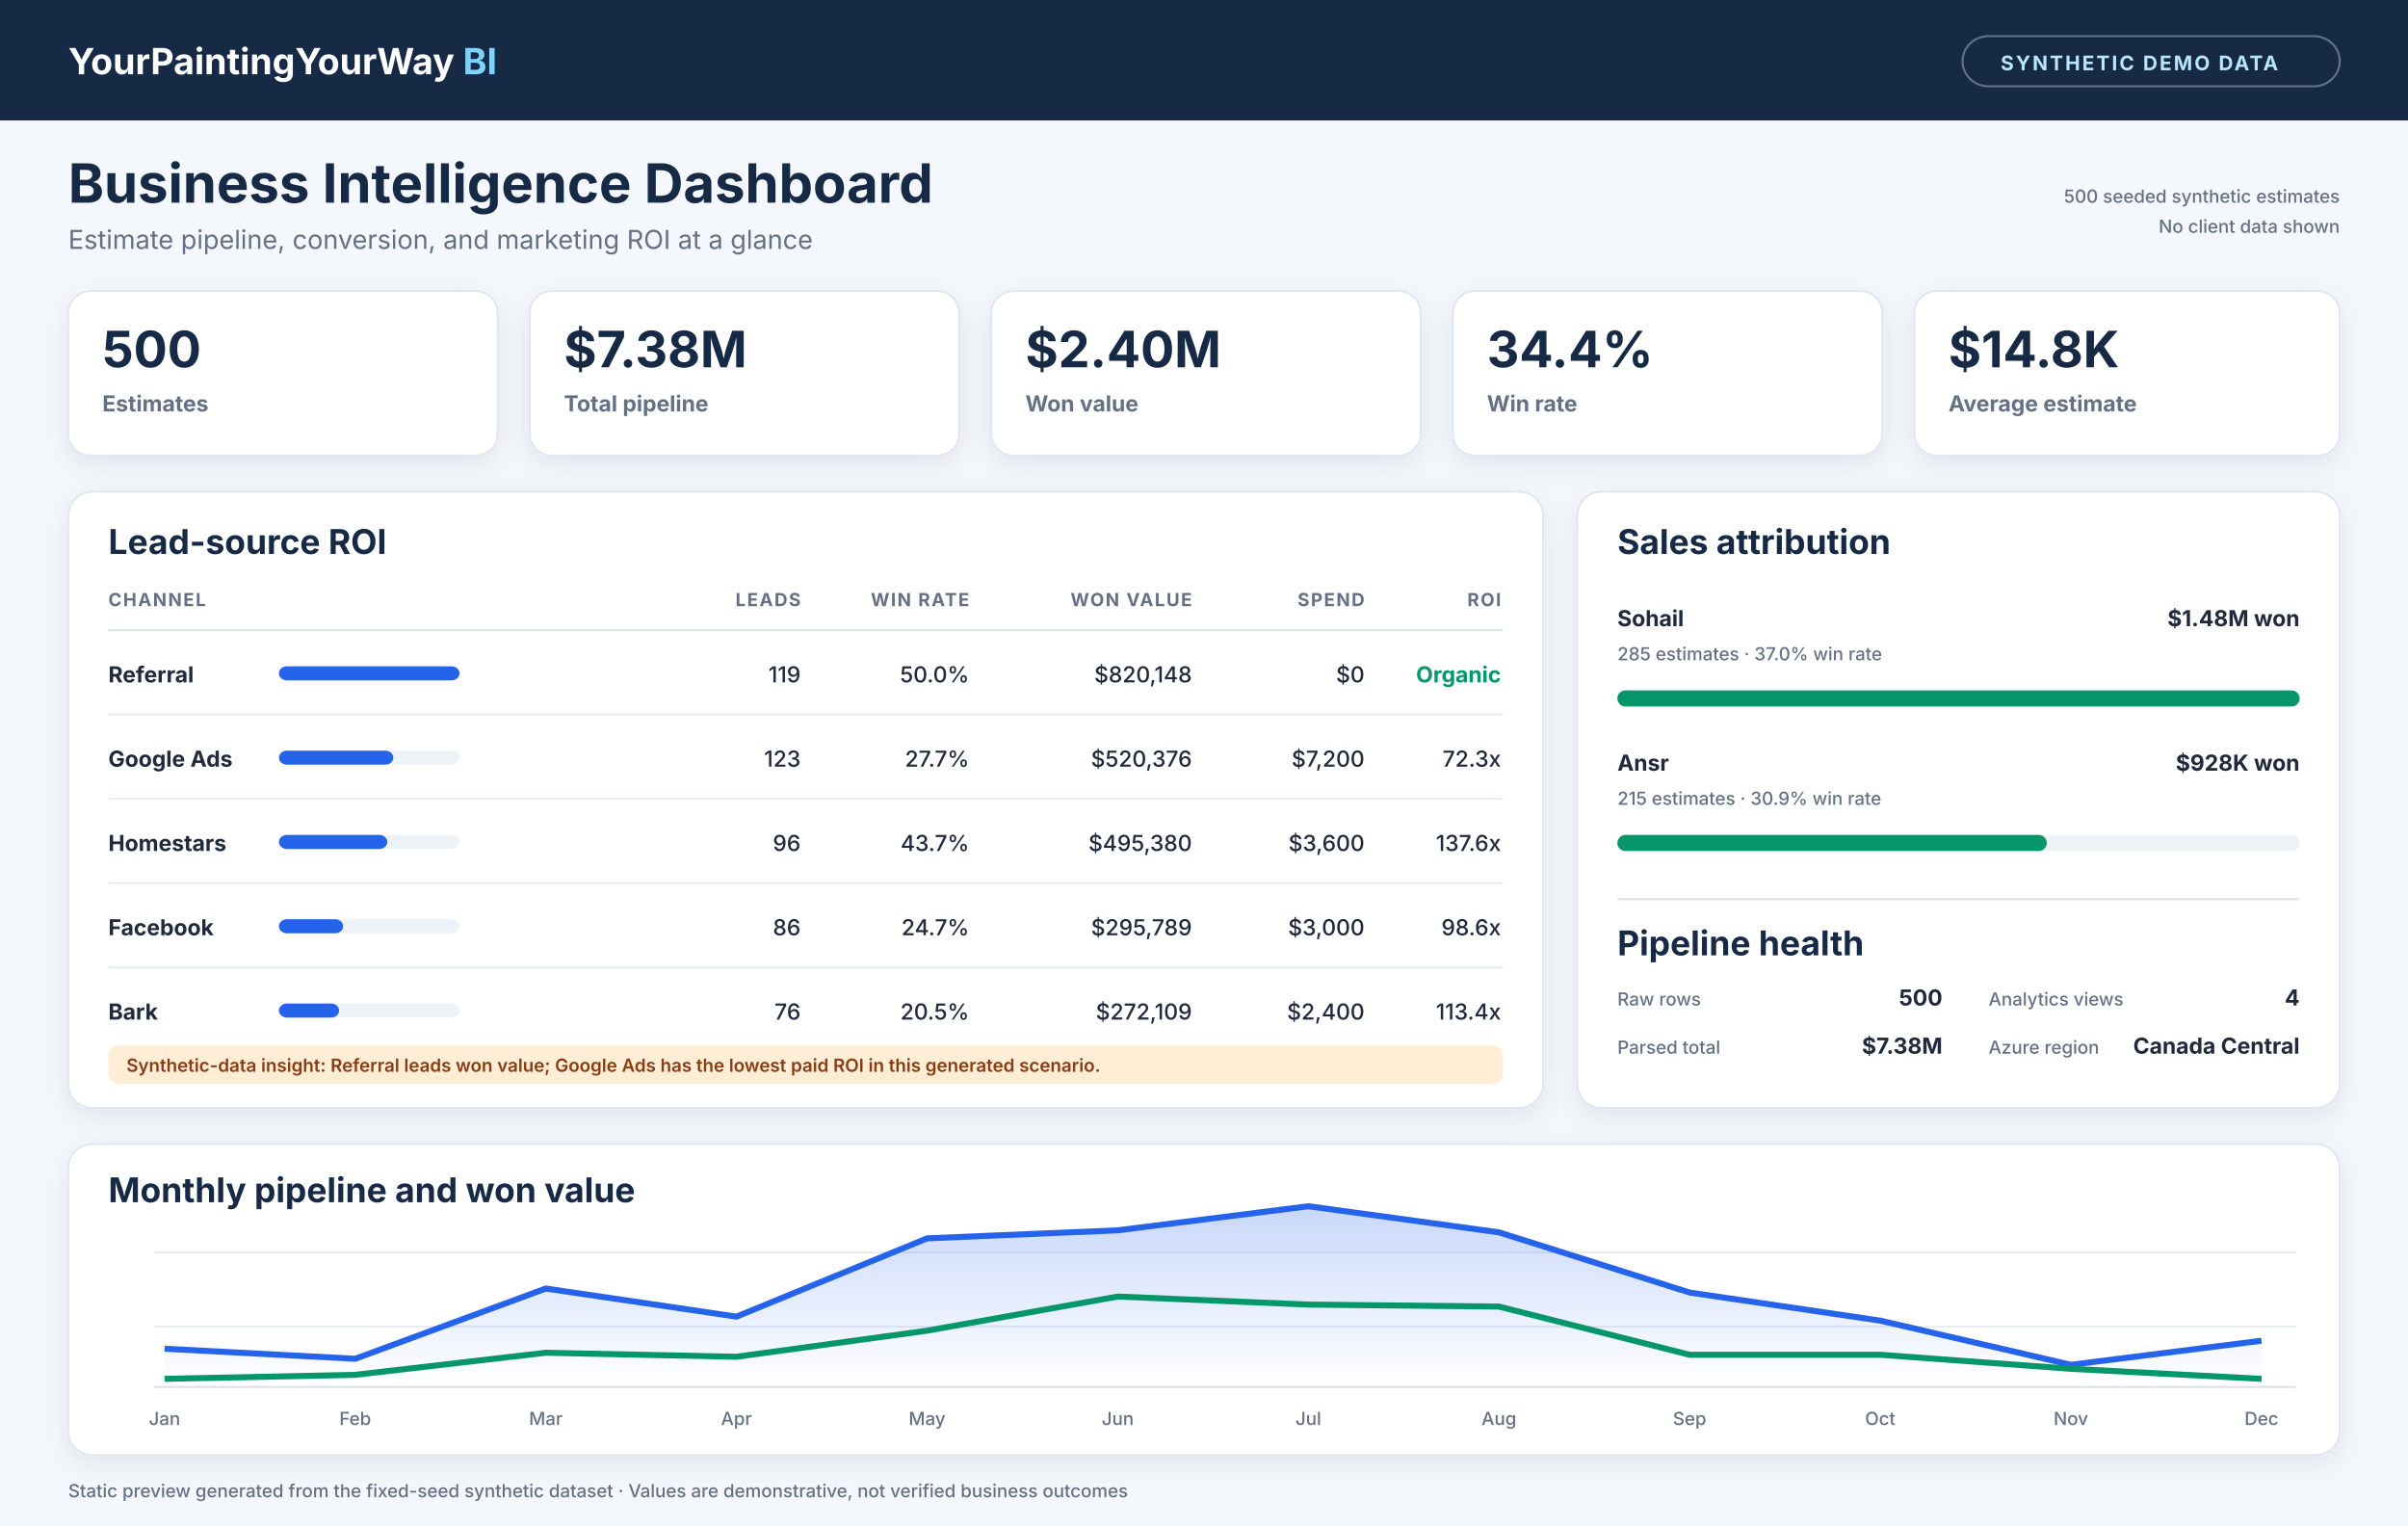
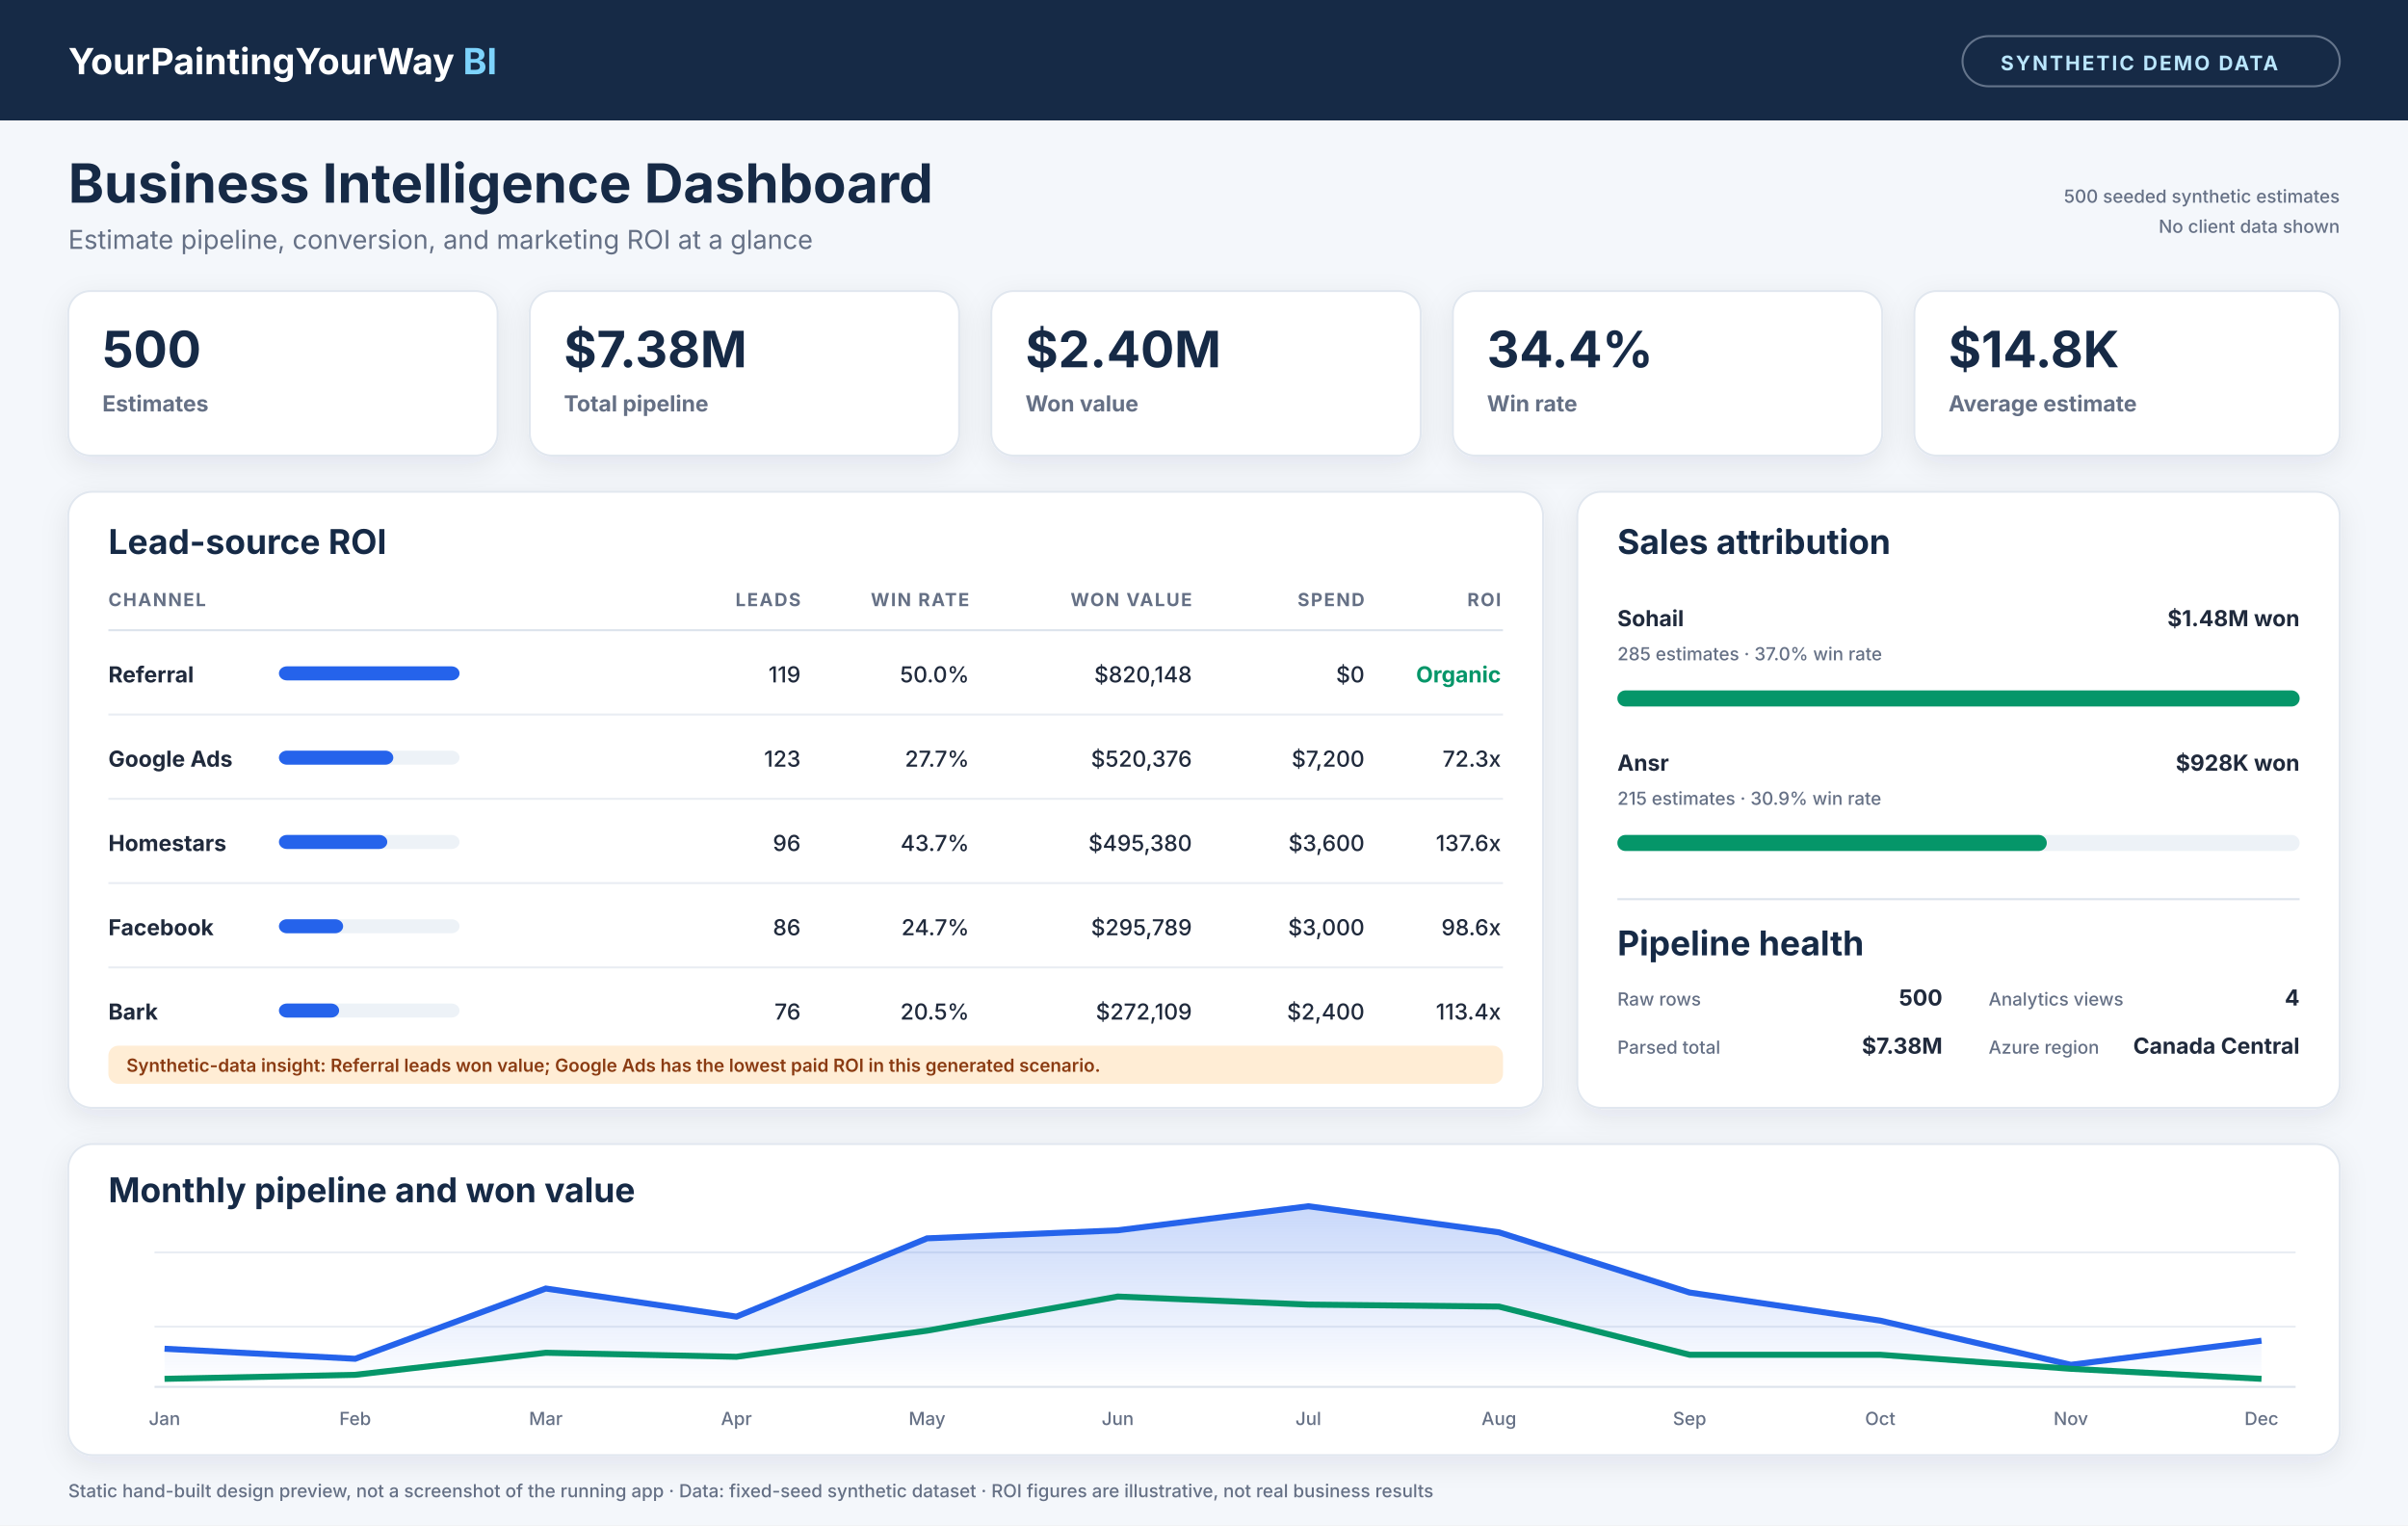
<svg xmlns="http://www.w3.org/2000/svg" width="1200" height="760" viewBox="0 0 1200 760" role="img" aria-labelledby="title desc">
  <defs>
    <linearGradient id="pipelineArea" x1="0" y1="0" x2="0" y2="1">
      <stop offset="0" stop-color="#2563eb" stop-opacity=".25" />
      <stop offset="1" stop-color="#2563eb" stop-opacity="0" />
    </linearGradient>
    <filter id="shadow" x="-20%" y="-20%" width="140%" height="150%">
      <feDropShadow dx="0" dy="4" stdDeviation="7" flood-color="#162a46" flood-opacity=".08" />
    </filter>
    <style>
      .bg{fill:#f4f7fb}.nav{fill:#162a46}.panel{fill:#fff;stroke:#e1e7ef;stroke-width:1;filter:url(#shadow)}
      .h1{font:700 27px Inter,Segoe UI,sans-serif;fill:#162a46}.h2{font:700 17px Inter,Segoe UI,sans-serif;fill:#162a46}
      .brand{font:700 18px Inter,Segoe UI,sans-serif;fill:#fff}.tag{font:700 10px Inter,Segoe UI,sans-serif;fill:#bae6fd;letter-spacing:1px}
      .sub{font:400 13px Inter,Segoe UI,sans-serif;fill:#657085}.kpi{font:750 25px Inter,Segoe UI,sans-serif;fill:#162a46}
      .label{font:650 11px Inter,Segoe UI,sans-serif;fill:#657085}.th{font:700 9px Inter,Segoe UI,sans-serif;fill:#657085;letter-spacing:.7px}
      .td{font:500 11px Inter,Segoe UI,sans-serif;fill:#202a3c}.tdb{font:700 11px Inter,Segoe UI,sans-serif;fill:#202a3c}
      .small{font:500 9px Inter,Segoe UI,sans-serif;fill:#657085}.axis{stroke:#dce3ec;stroke-width:1}.grid{stroke:#e9edf3;stroke-width:1}
      .pipe{fill:none;stroke:#2563eb;stroke-width:3}.won{fill:none;stroke:#059669;stroke-width:3}
    </style>
  </defs>
  <rect class="bg" width="1200" height="760" />
  <rect class="nav" width="1200" height="60" />
  <text class="brand" x="34" y="37">YourPaintingYourWay <tspan fill="#7dd3fc">BI</tspan>
  </text>
  <rect x="978" y="18" width="188" height="25" rx="13" fill="none" stroke="#64748b" />
  <text class="tag" x="997" y="35">SYNTHETIC DEMO DATA</text>
  <text class="h1" x="34" y="101">Business Intelligence Dashboard</text>
  <text class="sub" x="34" y="124">Estimate pipeline, conversion, and marketing ROI at a glance</text>
  <text class="small" x="1166" y="101" text-anchor="end">500 seeded synthetic estimates</text>
  <text class="small" x="1166" y="116" text-anchor="end">No client data shown</text>
  <g transform="translate(34 145)">
    <rect class="panel" width="214" height="82" rx="11" />
    <text class="kpi" x="17" y="38">500</text>
    <text class="label" x="17" y="60">Estimates</text>
  </g>
  <g transform="translate(264 145)">
    <rect class="panel" width="214" height="82" rx="11" />
    <text class="kpi" x="17" y="38">$7.38M</text>
    <text class="label" x="17" y="60">Total pipeline</text>
  </g>
  <g transform="translate(494 145)">
    <rect class="panel" width="214" height="82" rx="11" />
    <text class="kpi" x="17" y="38">$2.40M</text>
    <text class="label" x="17" y="60">Won value</text>
  </g>
  <g transform="translate(724 145)">
    <rect class="panel" width="214" height="82" rx="11" />
    <text class="kpi" x="17" y="38">34.4%</text>
    <text class="label" x="17" y="60">Win rate</text>
  </g>
  <g transform="translate(954 145)">
    <rect class="panel" width="212" height="82" rx="11" />
    <text class="kpi" x="17" y="38">$14.8K</text>
    <text class="label" x="17" y="60">Average estimate</text>
  </g>
  <g transform="translate(34 245)">
    <rect class="panel" width="735" height="307" rx="12" />
    <text class="h2" x="20" y="31">Lead-source ROI</text>
    <text class="th" x="20" y="57">CHANNEL</text>
    <text class="th" x="365" y="57" text-anchor="end">LEADS</text>
    <text class="th" x="449" y="57" text-anchor="end">WIN RATE</text>
    <text class="th" x="560" y="57" text-anchor="end">WON VALUE</text>
    <text class="th" x="646" y="57" text-anchor="end">SPEND</text>
    <text class="th" x="714" y="57" text-anchor="end">ROI</text>
    <line class="axis" x1="20" x2="715" y1="69" y2="69" />
    <g transform="translate(0 84)">
      <text class="tdb" x="20" y="11">Referral</text>
      <rect x="105" y="3" width="90" height="7" rx="4" fill="#edf2f7" />
      <rect x="105" y="3" width="90" height="7" rx="4" fill="#2563eb" />
      <text class="td" x="365" y="11" text-anchor="end">119</text>
      <text class="td" x="449" y="11" text-anchor="end">50.0%</text>
      <text class="td" x="560" y="11" text-anchor="end">$820,148</text>
      <text class="td" x="646" y="11" text-anchor="end">$0</text>
      <text x="714" y="11" text-anchor="end" style="font:700 11px Inter,Segoe UI,sans-serif;fill:#059669">Organic</text>
    </g>
    <line class="grid" x1="20" x2="715" y1="111" y2="111" />
    <g transform="translate(0 126)">
      <text class="tdb" x="20" y="11">Google Ads</text>
      <rect x="105" y="3" width="90" height="7" rx="4" fill="#edf2f7" />
      <rect x="105" y="3" width="57" height="7" rx="4" fill="#2563eb" />
      <text class="td" x="365" y="11" text-anchor="end">123</text>
      <text class="td" x="449" y="11" text-anchor="end">27.7%</text>
      <text class="td" x="560" y="11" text-anchor="end">$520,376</text>
      <text class="td" x="646" y="11" text-anchor="end">$7,200</text>
      <text class="td" x="714" y="11" text-anchor="end">72.3x</text>
    </g>
    <line class="grid" x1="20" x2="715" y1="153" y2="153" />
    <g transform="translate(0 168)">
      <text class="tdb" x="20" y="11">Homestars</text>
      <rect x="105" y="3" width="90" height="7" rx="4" fill="#edf2f7" />
      <rect x="105" y="3" width="54" height="7" rx="4" fill="#2563eb" />
      <text class="td" x="365" y="11" text-anchor="end">96</text>
      <text class="td" x="449" y="11" text-anchor="end">43.7%</text>
      <text class="td" x="560" y="11" text-anchor="end">$495,380</text>
      <text class="td" x="646" y="11" text-anchor="end">$3,600</text>
      <text class="td" x="714" y="11" text-anchor="end">137.6x</text>
    </g>
    <line class="grid" x1="20" x2="715" y1="195" y2="195" />
    <g transform="translate(0 210)">
      <text class="tdb" x="20" y="11">Facebook</text>
      <rect x="105" y="3" width="90" height="7" rx="4" fill="#edf2f7" />
      <rect x="105" y="3" width="32" height="7" rx="4" fill="#2563eb" />
      <text class="td" x="365" y="11" text-anchor="end">86</text>
      <text class="td" x="449" y="11" text-anchor="end">24.7%</text>
      <text class="td" x="560" y="11" text-anchor="end">$295,789</text>
      <text class="td" x="646" y="11" text-anchor="end">$3,000</text>
      <text class="td" x="714" y="11" text-anchor="end">98.6x</text>
    </g>
    <line class="grid" x1="20" x2="715" y1="237" y2="237" />
    <g transform="translate(0 252)">
      <text class="tdb" x="20" y="11">Bark</text>
      <rect x="105" y="3" width="90" height="7" rx="4" fill="#edf2f7" />
      <rect x="105" y="3" width="30" height="7" rx="4" fill="#2563eb" />
      <text class="td" x="365" y="11" text-anchor="end">76</text>
      <text class="td" x="449" y="11" text-anchor="end">20.5%</text>
      <text class="td" x="560" y="11" text-anchor="end">$272,109</text>
      <text class="td" x="646" y="11" text-anchor="end">$2,400</text>
      <text class="td" x="714" y="11" text-anchor="end">113.4x</text>
    </g>
    <rect x="20" y="276" width="695" height="19" rx="5" fill="#ffedd5" />
    <text x="29" y="289" style="font:600 9px Inter,Segoe UI,sans-serif;fill:#8a3b12">Synthetic-data insight: Referral leads won value; Google Ads has the lowest paid ROI in this generated scenario.</text>
  </g>
  <g transform="translate(786 245)">
    <rect class="panel" width="380" height="307" rx="12" />
    <text class="h2" x="20" y="31">Sales attribution</text>
    <text class="tdb" x="20" y="67">Sohail</text>
    <text class="tdb" x="360" y="67" text-anchor="end">$1.48M won</text>
    <text class="small" x="20" y="84">285 estimates · 37.0% win rate</text>
    <rect x="20" y="99" width="340" height="8" rx="4" fill="#edf2f7" />
    <rect x="20" y="99" width="340" height="8" rx="4" fill="#059669" />
    <text class="tdb" x="20" y="139">Ansr</text>
    <text class="tdb" x="360" y="139" text-anchor="end">$928K won</text>
    <text class="small" x="20" y="156">215 estimates · 30.9% win rate</text>
    <rect x="20" y="171" width="340" height="8" rx="4" fill="#edf2f7" />
    <rect x="20" y="171" width="214" height="8" rx="4" fill="#059669" />
    <line class="axis" x1="20" x2="360" y1="203" y2="203" />
    <text class="h2" x="20" y="231">Pipeline health</text>
    <text class="small" x="20" y="256">Raw rows</text>
    <text class="tdb" x="182" y="256" text-anchor="end">500</text>
    <text class="small" x="205" y="256">Analytics views</text>
    <text class="tdb" x="360" y="256" text-anchor="end">4</text>
    <text class="small" x="20" y="280">Parsed total</text>
    <text class="tdb" x="182" y="280" text-anchor="end">$7.38M</text>
    <text class="small" x="205" y="280">Azure region</text>
    <text class="tdb" x="360" y="280" text-anchor="end">Canada Central</text>
  </g>
  <g transform="translate(34 570)">
    <rect class="panel" width="1132" height="155" rx="12" />
    <text class="h2" x="20" y="29">Monthly pipeline and won value</text>
    <line class="grid" x1="43" x2="1110" y1="54" y2="54" />
    <line class="grid" x1="43" x2="1110" y1="91" y2="91" />
    <line class="axis" x1="43" x2="1110" y1="121" y2="121" />
    <path fill="url(#pipelineArea)" d="M48 102 L143 107 L238 72 L333 86 L428 47 L523 43 L618 31 L713 44 L808 74 L903 88 L998 110 L1093 98 L1093 121 L48 121Z" />
    <path class="pipe" d="M48 102 L143 107 L238 72 L333 86 L428 47 L523 43 L618 31 L713 44 L808 74 L903 88 L998 110 L1093 98" />
    <path class="won" d="M48 117 L143 115 L238 104 L333 106 L428 93 L523 76 L618 80 L713 81 L808 105 L903 105 L998 112 L1093 117" />
    <g class="small" text-anchor="middle">
      <text x="48" y="140">Jan</text>
      <text x="143" y="140">Feb</text>
      <text x="238" y="140">Mar</text>
      <text x="333" y="140">Apr</text>
      <text x="428" y="140">May</text>
      <text x="523" y="140">Jun</text>
      <text x="618" y="140">Jul</text>
      <text x="713" y="140">Aug</text>
      <text x="808" y="140">Sep</text>
      <text x="903" y="140">Oct</text>
      <text x="998" y="140">Nov</text>
      <text x="1093" y="140">Dec</text>
    </g>
  </g>
-   <text class="small" x="34" y="746">Static preview generated from the fixed-seed synthetic dataset · Values are demonstrative, not verified business outcomes</text>
+   <text class="small" x="34" y="746">Static hand-built design preview, not a screenshot of the running app · Data: fixed-seed synthetic dataset · ROI figures are illustrative, not real business results</text>
</svg>
